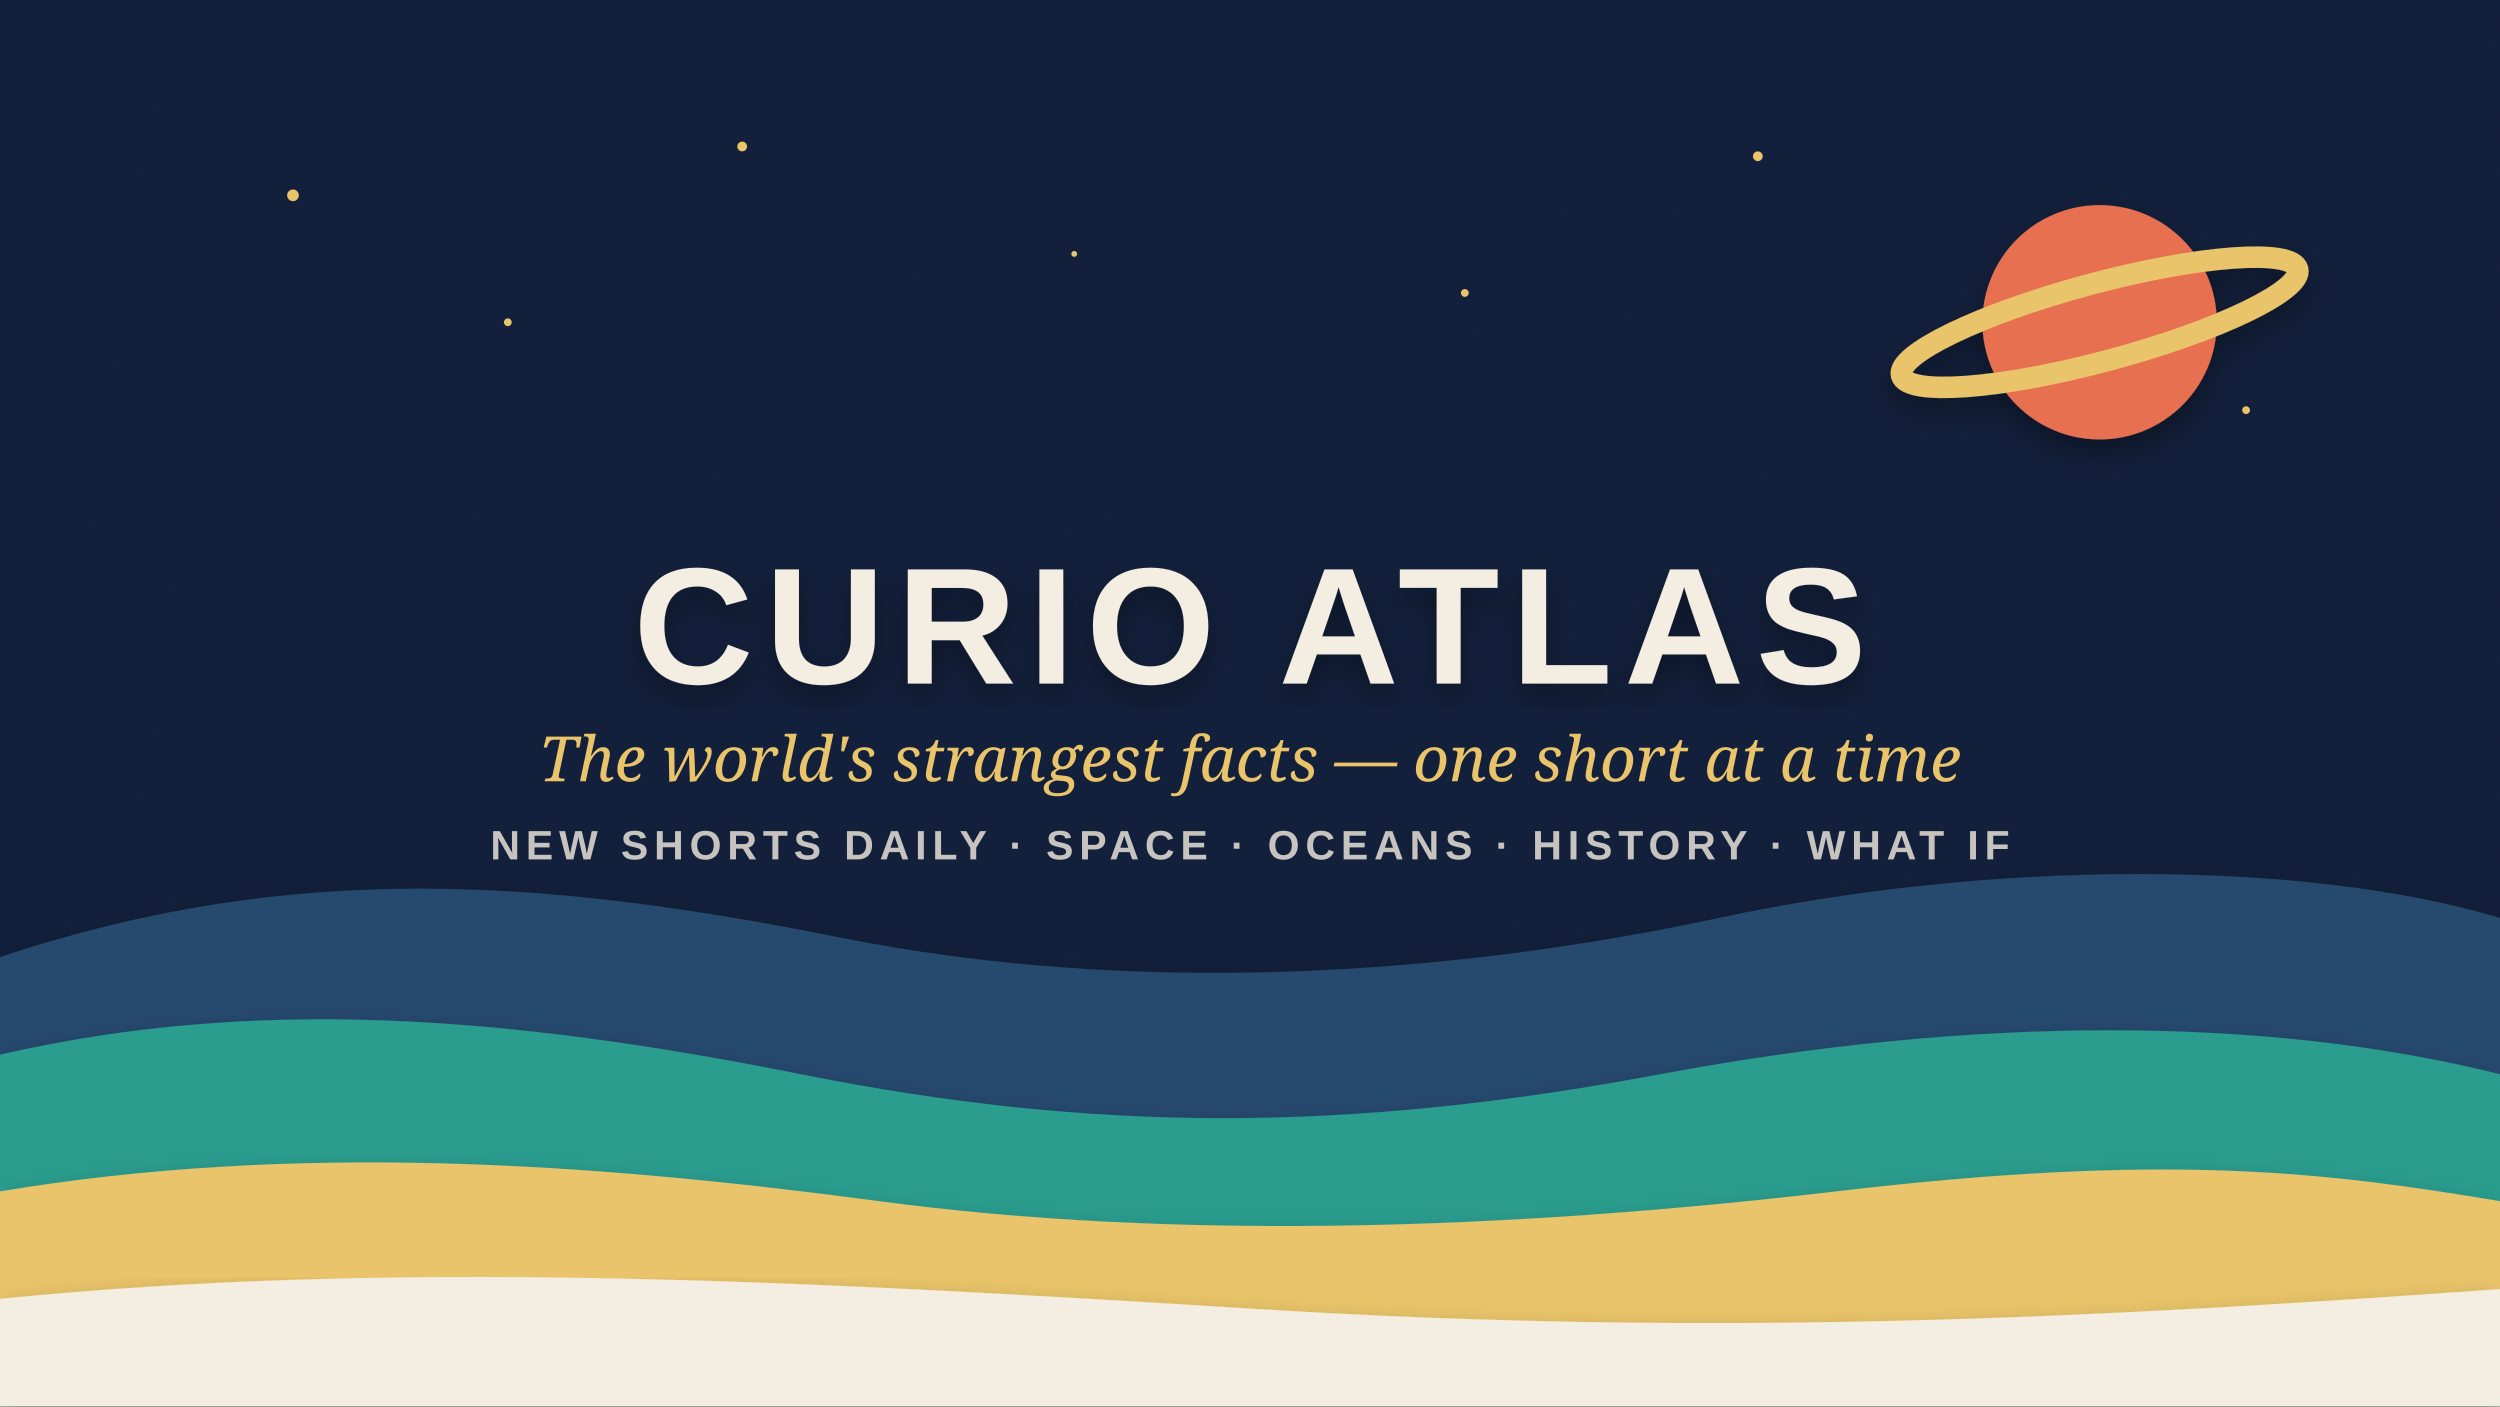
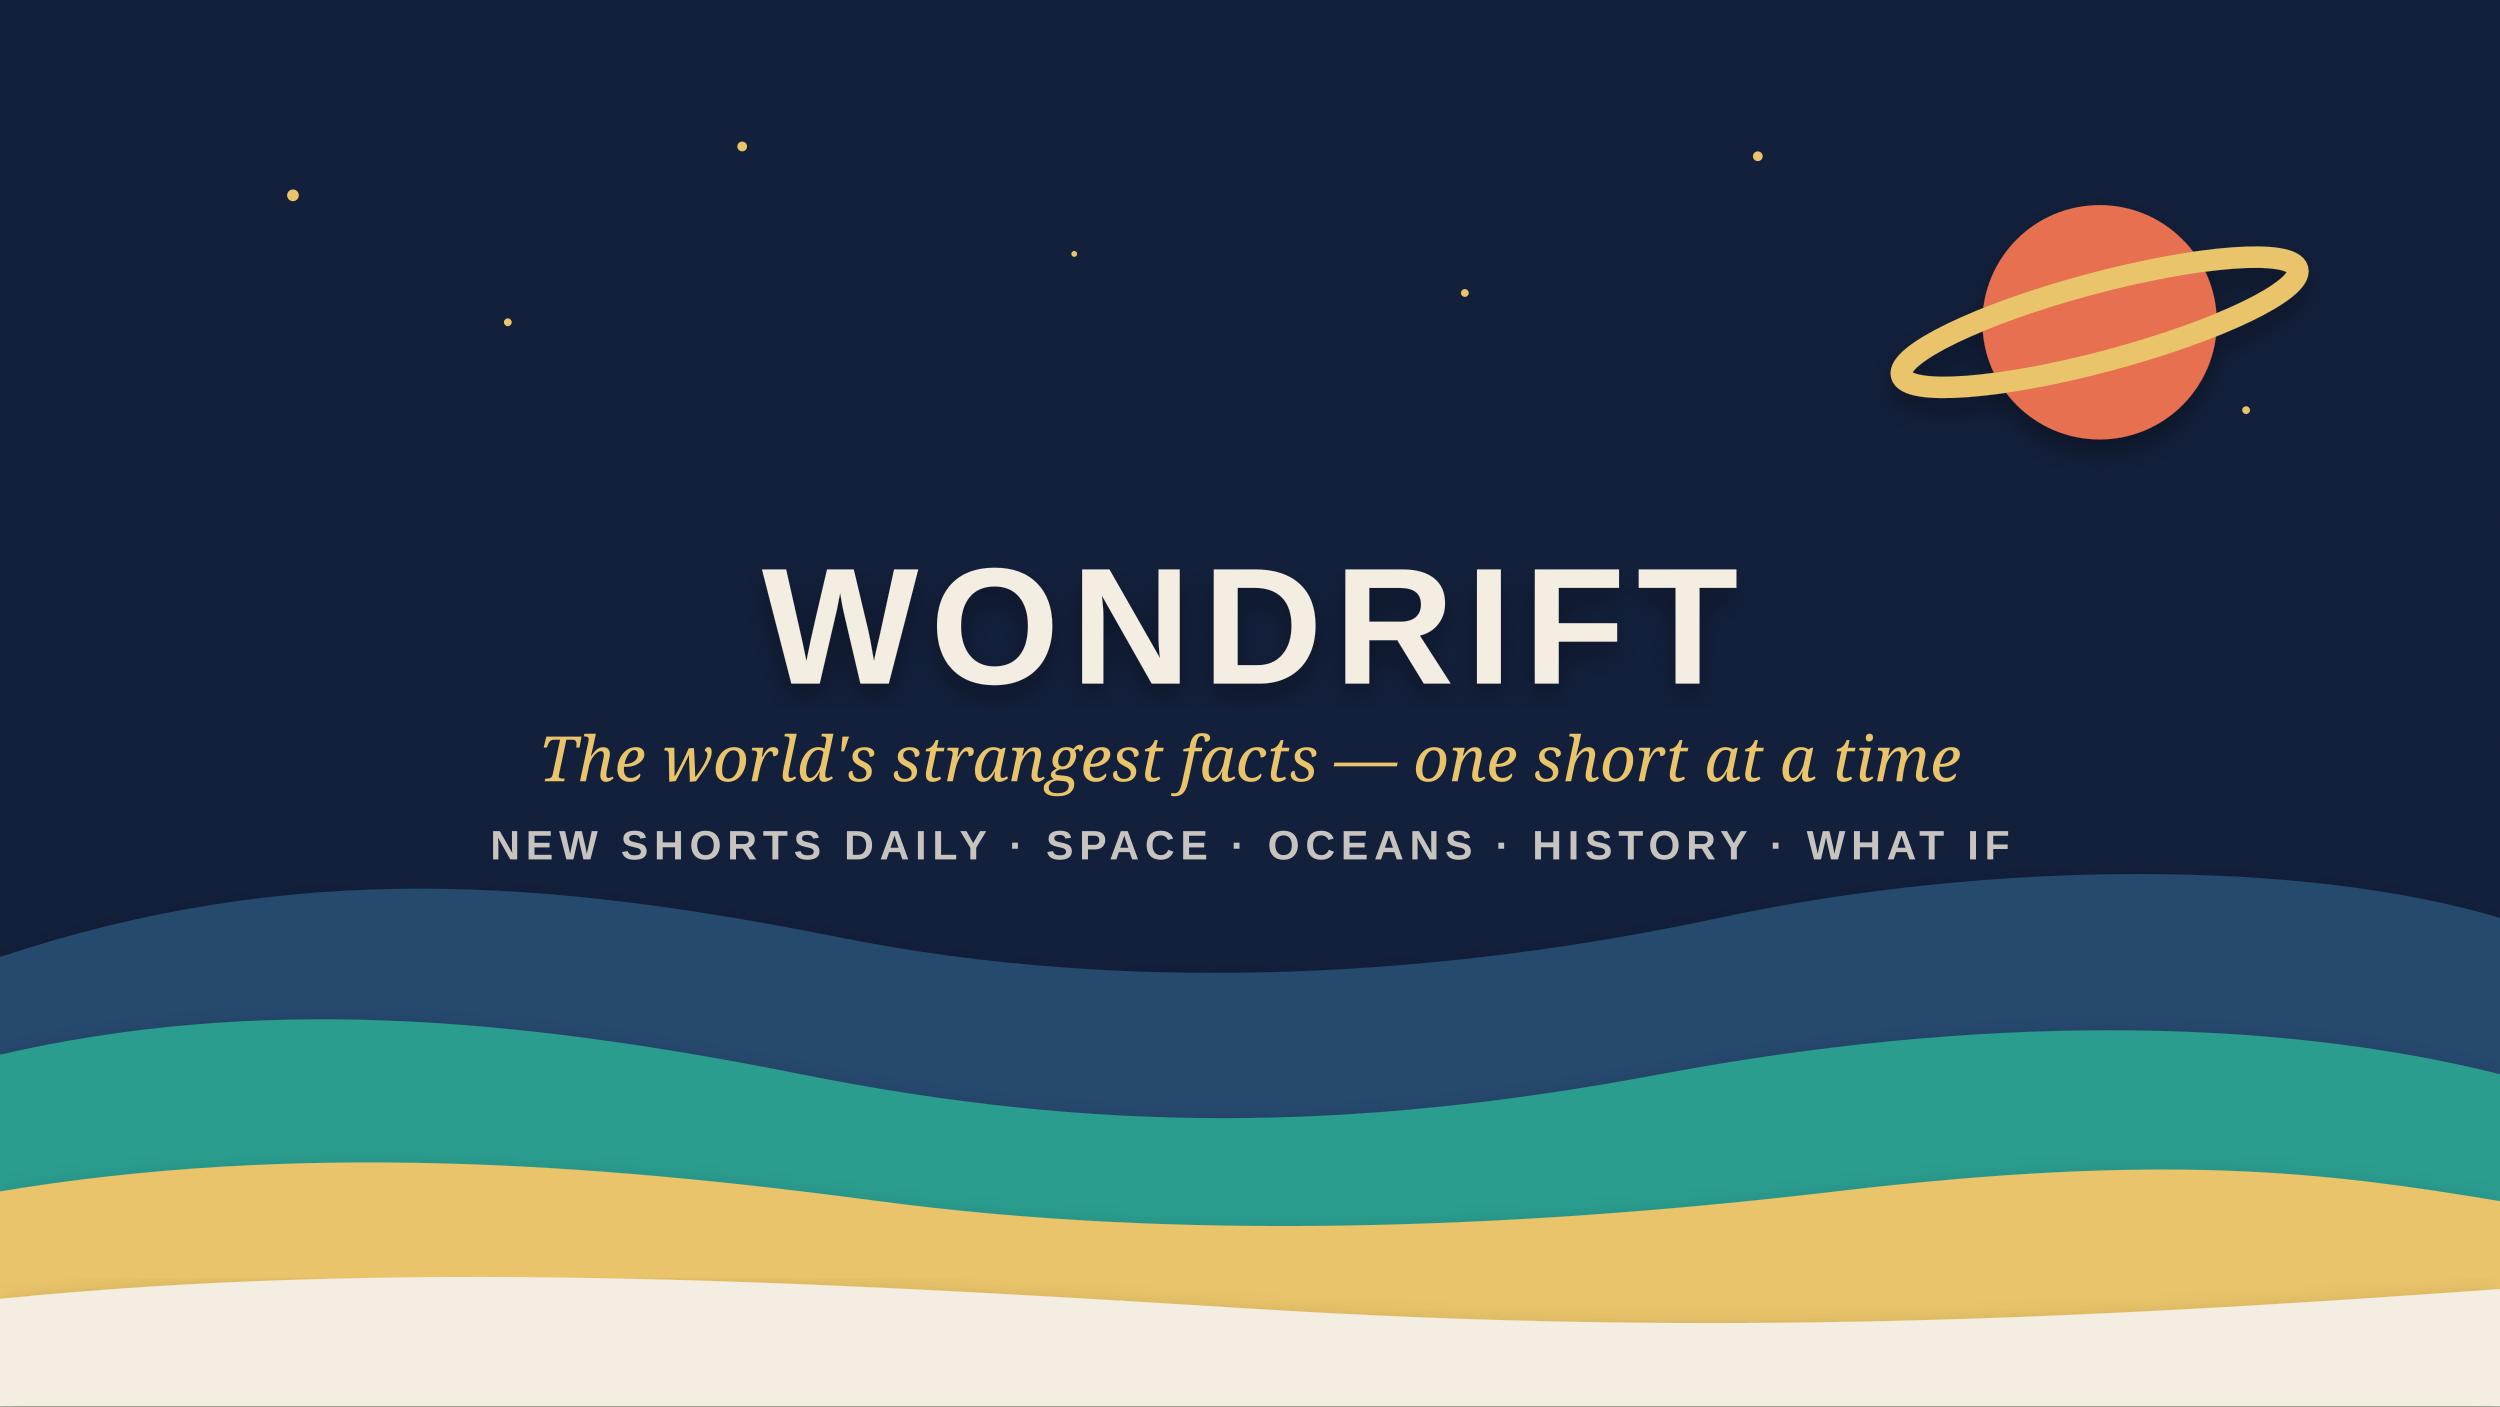
<svg xmlns="http://www.w3.org/2000/svg" viewBox="0 0 2560 1440" width="2560" height="1440">
  <defs>
    <filter id="paper" x="-10%" y="-10%" width="120%" height="130%">
      <feDropShadow dx="0" dy="14" stdDeviation="14" flood-color="#000" flood-opacity="0.35" />
    </filter>
    <filter id="grain">
      <feTurbulence type="fractalNoise" baseFrequency="0.8" numOctaves="2" seed="3" />
      <feColorMatrix values="0 0 0 0 0  0 0 0 0 0  0 0 0 0 0  0 0 0 0.07 0" />
      <feComposite in2="SourceGraphic" operator="in" />
    </filter>
  </defs>
  <rect width="2560" height="1440" fill="#14213D" />
  <rect width="2560" height="1440" fill="#fff" filter="url(#grain)" />
  <g fill="#E9C46A">
    <circle cx="300" cy="200" r="6" />
    <circle cx="520" cy="330" r="4" />
    <circle cx="2100" cy="240" r="7" />
    <circle cx="2300" cy="420" r="4" />
    <circle cx="1800" cy="160" r="5" />
    <circle cx="760" cy="150" r="5" />
    <circle cx="1100" cy="260" r="3" />
    <circle cx="1500" cy="300" r="4" />
  </g>
  <g filter="url(#paper)" transform="translate(2150 330)">
    <circle r="120" fill="#E76F51" />
    <ellipse rx="210" ry="40" fill="none" stroke="#E9C46A" stroke-width="22" transform="rotate(-15)" />
  </g>
  <path filter="url(#paper)" fill="#264A6E" d="M0 980C300 880 560 900 860 960s620 40 900-20 600-60 800 0V1440H0z" />
  <path filter="url(#paper)" fill="#2A9D8F" d="M0 1080c260-60 520-40 820 20s560 60 880 0 620-60 860 0V1440H0z" />
  <path filter="url(#paper)" fill="#E9C46A" d="M0 1220c300-50 600-30 900 10s640 30 980-10 500-20 680 10V1440H0z" />
  <path filter="url(#paper)" fill="#F4EDE1" d="M0 1330c400-40 800-20 1280 10s860 10 1280-20V1440H0z" />
  <g filter="url(#paper)">
-     <text x="1280" y="700" text-anchor="middle" font-family="Montserrat, 'Arial Black', Arial, sans-serif" font-weight="900" font-size="170" letter-spacing="12" fill="#F4EDE1">CURIO ATLAS</text>
+     <text x="1280" y="700" text-anchor="middle" font-family="Montserrat, 'Arial Black', Arial, sans-serif" font-weight="900" font-size="170" letter-spacing="12" fill="#F4EDE1">WONDRIFT</text>
  </g>
  <text x="1280" y="800" text-anchor="middle" font-family="Lora, Georgia, serif" font-style="italic" font-size="64" fill="#E9C46A">The world's strangest facts — one short at a time</text>
  <text x="1280" y="880" text-anchor="middle" font-family="Montserrat, Arial, sans-serif" font-weight="700" font-size="42" letter-spacing="6" fill="#F4EDE1" fill-opacity="0.8">NEW SHORTS DAILY · SPACE · OCEANS · HISTORY · WHAT IF</text>
</svg>
